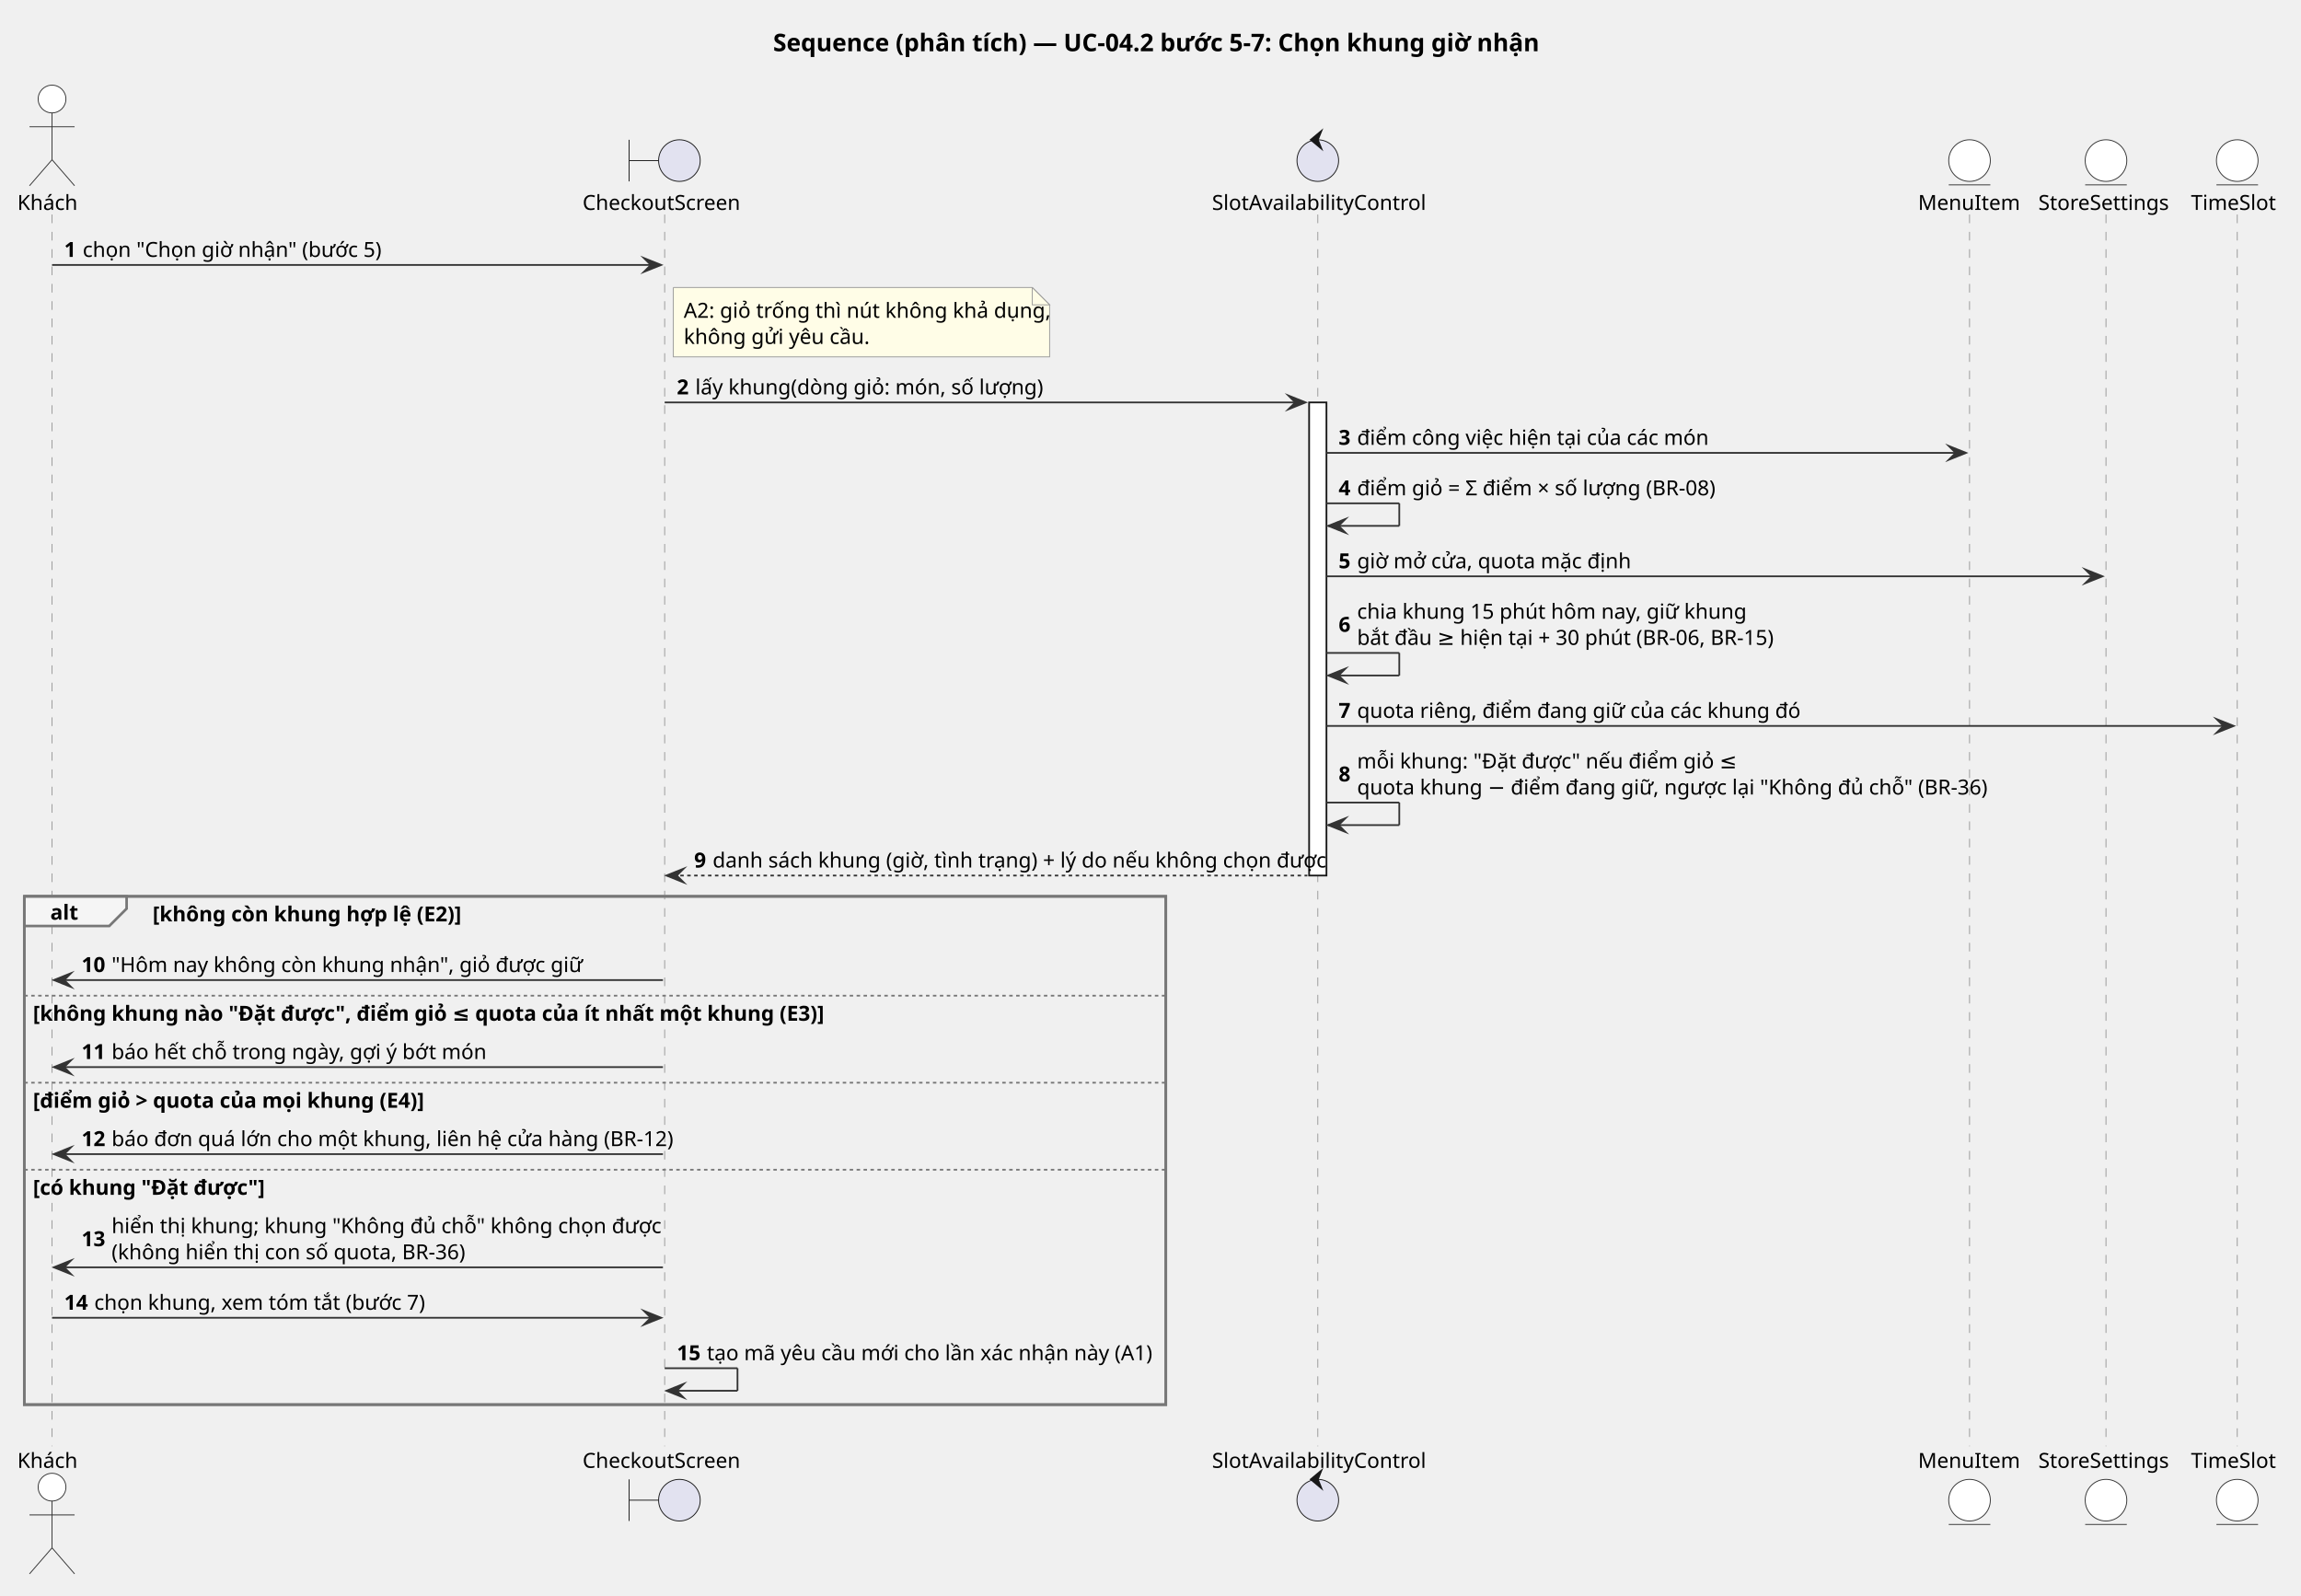
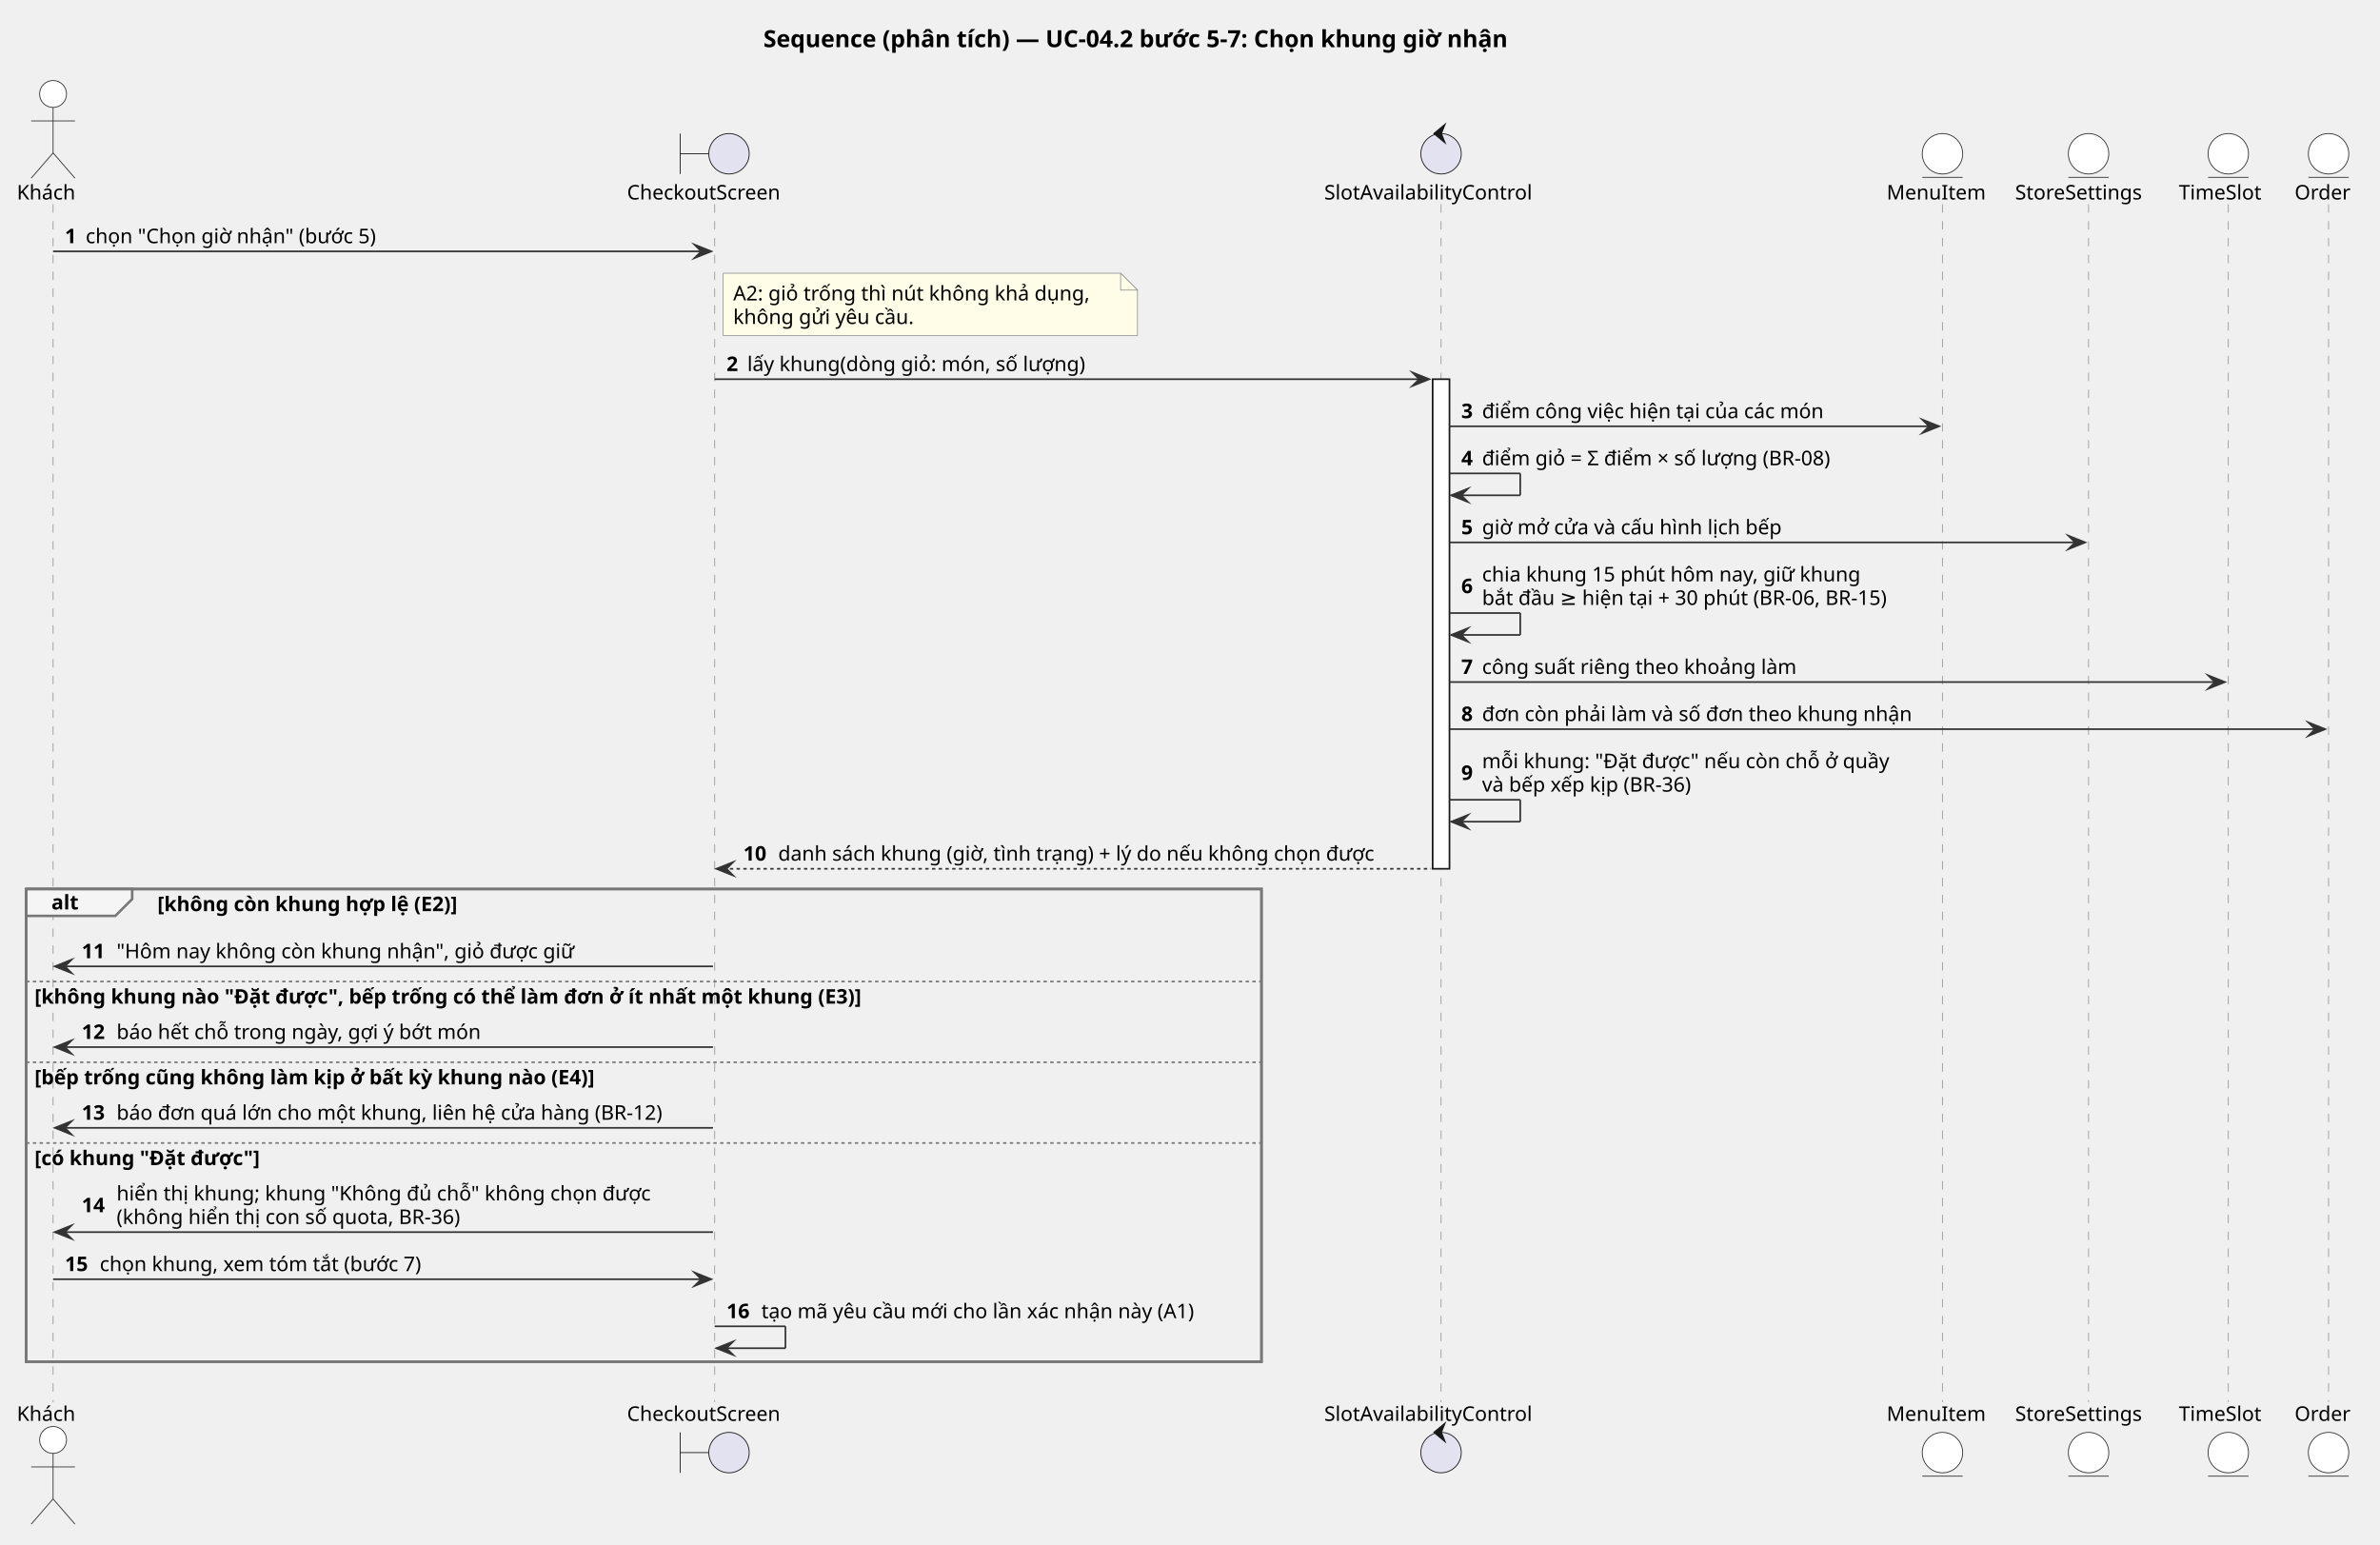
- <svg xmlns="http://www.w3.org/2000/svg" version="1.1" data-diagram-type="SEQUENCE" style="width:1327px;height:920px;background:#FFFFFF;" width="1327px" height="920px" viewBox="0 0 1327 920" zoomAndPan="magnify" preserveAspectRatio="none" contentStyleType="text/css">
+ <svg xmlns="http://www.w3.org/2000/svg" version="1.1" data-diagram-type="SEQUENCE" style="width:1413px;height:917px;background:#FFFFFF;" width="1413px" height="917px" viewBox="0 0 1413 917" zoomAndPan="magnify" preserveAspectRatio="none" contentStyleType="text/css">
  <defs />
  <g font-family="sans-serif" lengthAdjust="spacing">
    <g class="title" data-source-line="2">
-       <text x="445.863" y="29.533" fill="#000" font-size="14" textLength="434.178" font-weight="700">Sequence (phân tích) — UC-04.2 bước 5-7: Chọn khung giờ nhận</text>
+       <text x="453.231" y="27.995" fill="#000" font-size="14" textLength="505.155" font-weight="700">Sequence (phân tích) — UC-04.2 bước 5-7: Chọn khung giờ nhận</text>
    </g>
-     <rect x="14.013" y="516.922" width="658.32" height="293.125" fill="none" style="stroke:#777;stroke-width:1.5;" />
+     <rect x="15.516" y="527.828" width="733.414" height="280.656" fill="none" style="stroke:#777;stroke-width:1.5;" />
    <g>
-       <rect x="26.513" y="123.703" width="8" height="710.344" fill="#000" fill-opacity="0" />
-       <line x1="30.013" y1="123.703" x2="30.013" y2="834.047" style="stroke:#999;stroke-width:0.5;stroke-dasharray:5,5;" />
+       <rect x="28.016" y="121.266" width="8" height="711.219" fill="#000" fill-opacity="0" />
+       <line x1="31.516" y1="121.266" x2="31.516" y2="832.484" style="stroke:#999;stroke-width:0.5;stroke-dasharray:5,5;" />
    </g>
    <g>
-       <rect x="379.819" y="123.703" width="8" height="710.344" fill="#000" fill-opacity="0" />
-       <line x1="383.319" y1="123.703" x2="383.319" y2="834.047" style="stroke:#999;stroke-width:0.5;stroke-dasharray:5,5;" />
+       <rect x="420.803" y="121.266" width="8" height="711.219" fill="#000" fill-opacity="0" />
+       <line x1="424.303" y1="121.266" x2="424.303" y2="832.484" style="stroke:#999;stroke-width:0.5;stroke-dasharray:5,5;" />
    </g>
    <g>
-       <rect x="756.478" y="123.703" width="8" height="710.344" fill="#000" fill-opacity="0" />
-       <line x1="759.978" y1="123.703" x2="759.978" y2="834.047" style="stroke:#999;stroke-width:0.5;stroke-dasharray:5,5;" />
+       <rect x="852.059" y="121.266" width="8" height="711.219" fill="#000" fill-opacity="0" />
+       <line x1="855.559" y1="121.266" x2="855.559" y2="832.484" style="stroke:#999;stroke-width:0.5;stroke-dasharray:5,5;" />
    </g>
    <g>
-       <rect x="754.978" y="232.078" width="10" height="272.844" fill="#FFF" style="stroke:#181818;stroke-width:1;" />
+       <rect x="850.559" y="225.141" width="10" height="290.688" fill="#FFF" style="stroke:#181818;stroke-width:1;" />
    </g>
    <g>
-       <rect x="1132.341" y="123.703" width="8" height="710.344" fill="#000" fill-opacity="0" />
-       <line x1="1135.841" y1="123.703" x2="1135.841" y2="834.047" style="stroke:#999;stroke-width:0.5;stroke-dasharray:5,5;" />
+       <rect x="1149.74" y="121.266" width="8" height="711.219" fill="#000" fill-opacity="0" />
+       <line x1="1153.24" y1="121.266" x2="1153.24" y2="832.484" style="stroke:#999;stroke-width:0.5;stroke-dasharray:5,5;" />
    </g>
    <g>
-       <rect x="1211.039" y="123.703" width="8" height="710.344" fill="#000" fill-opacity="0" />
-       <line x1="1214.539" y1="123.703" x2="1214.539" y2="834.047" style="stroke:#999;stroke-width:0.5;stroke-dasharray:5,5;" />
+       <rect x="1236.472" y="121.266" width="8" height="711.219" fill="#000" fill-opacity="0" />
+       <line x1="1239.972" y1="121.266" x2="1239.972" y2="832.484" style="stroke:#999;stroke-width:0.5;stroke-dasharray:5,5;" />
    </g>
    <g>
-       <rect x="1286.731" y="123.703" width="8" height="710.344" fill="#000" fill-opacity="0" />
-       <line x1="1290.231" y1="123.703" x2="1290.231" y2="834.047" style="stroke:#999;stroke-width:0.5;stroke-dasharray:5,5;" />
+       <rect x="1319.438" y="121.266" width="8" height="711.219" fill="#000" fill-opacity="0" />
+       <line x1="1322.938" y1="121.266" x2="1322.938" y2="832.484" style="stroke:#999;stroke-width:0.5;stroke-dasharray:5,5;" />
    </g>
-     <text x="10" y="121.066" fill="#000" font-size="12" textLength="34.025">Khách</text>
-     <ellipse cx="30.013" cy="57.109" rx="8" ry="8" fill="#FFF" style="stroke:#333;stroke-width:0.5;" />
-     <path d="M30.013,65.109 L30.013,92.109 M17.013,73.109 L43.013,73.109 M30.013,92.109 L17.013,107.109 M30.013,92.109 L43.013,107.109" style="stroke:#333;stroke-width:0.5;" fill="none" />
-     <text x="335.961" y="121.066" fill="#000" font-size="12" textLength="88.717">CheckoutScreen</text>
-     <path d="M362.819,80.609 L362.819,104.609 M362.819,92.609 L379.819,92.609" style="stroke:#181818;stroke-width:0.5;" fill="none" />
-     <ellipse cx="391.819" cy="92.609" rx="12" ry="12" fill="#E2E2F0" style="stroke:#181818;stroke-width:0.5;" />
-     <text x="698.952" y="121.066" fill="#000" font-size="12" textLength="116.051">SlotAvailabilityControl</text>
-     <ellipse cx="759.978" cy="92.609" rx="12" ry="12" fill="#E2E2F0" style="stroke:#181818;stroke-width:0.5;" />
-     <polygon points="755.978,80.609,761.978,75.609,759.978,80.609,761.978,85.609,755.978,80.609" fill="#181818" style="stroke:#181818;stroke-width:1;stroke-linejoin:miter;stroke-miterlimit:10;" />
-     <text x="1106.163" y="121.066" fill="#000" font-size="12" textLength="53.355">MenuItem</text>
-     <ellipse cx="1135.841" cy="92.609" rx="12" ry="12" fill="#FFF" style="stroke:#333;stroke-width:0.5;" />
-     <line x1="1123.841" y1="106.609" x2="1147.841" y2="106.609" style="stroke:#333;stroke-width:0.5;" />
-     <text x="1175.519" y="121.066" fill="#000" font-size="12" textLength="72.041">StoreSettings</text>
-     <ellipse cx="1214.539" cy="92.609" rx="12" ry="12" fill="#FFF" style="stroke:#333;stroke-width:0.5;" />
-     <line x1="1202.539" y1="106.609" x2="1226.539" y2="106.609" style="stroke:#333;stroke-width:0.5;" />
-     <text x="1263.56" y="121.066" fill="#000" font-size="12" textLength="47.344">TimeSlot</text>
-     <ellipse cx="1290.231" cy="92.609" rx="12" ry="12" fill="#FFF" style="stroke:#333;stroke-width:0.5;" />
-     <line x1="1278.231" y1="106.609" x2="1302.231" y2="106.609" style="stroke:#333;stroke-width:0.5;" />
-     <text x="10" y="846.504" fill="#000" font-size="12" textLength="34.025">Khách</text>
-     <ellipse cx="30.013" cy="857.641" rx="8" ry="8" fill="#FFF" style="stroke:#333;stroke-width:0.5;" />
-     <path d="M30.013,865.641 L30.013,892.641 M17.013,873.641 L43.013,873.641 M30.013,892.641 L17.013,907.641 M30.013,892.641 L43.013,907.641" style="stroke:#333;stroke-width:0.5;" fill="none" />
-     <text x="335.961" y="846.504" fill="#000" font-size="12" textLength="88.717">CheckoutScreen</text>
-     <path d="M362.819,853.141 L362.819,877.141 M362.819,865.141 L379.819,865.141" style="stroke:#181818;stroke-width:0.5;" fill="none" />
-     <ellipse cx="391.819" cy="865.141" rx="12" ry="12" fill="#E2E2F0" style="stroke:#181818;stroke-width:0.5;" />
-     <text x="698.952" y="846.504" fill="#000" font-size="12" textLength="116.051">SlotAvailabilityControl</text>
-     <ellipse cx="759.978" cy="865.141" rx="12" ry="12" fill="#E2E2F0" style="stroke:#181818;stroke-width:0.5;" />
-     <polygon points="755.978,853.141,761.978,848.141,759.978,853.141,761.978,858.141,755.978,853.141" fill="#181818" style="stroke:#181818;stroke-width:1;stroke-linejoin:miter;stroke-miterlimit:10;" />
-     <text x="1106.163" y="846.504" fill="#000" font-size="12" textLength="53.355">MenuItem</text>
-     <ellipse cx="1135.841" cy="865.141" rx="12" ry="12" fill="#FFF" style="stroke:#333;stroke-width:0.5;" />
-     <line x1="1123.841" y1="879.141" x2="1147.841" y2="879.141" style="stroke:#333;stroke-width:0.5;" />
-     <text x="1175.519" y="846.504" fill="#000" font-size="12" textLength="72.041">StoreSettings</text>
-     <ellipse cx="1214.539" cy="865.141" rx="12" ry="12" fill="#FFF" style="stroke:#333;stroke-width:0.5;" />
-     <line x1="1202.539" y1="879.141" x2="1226.539" y2="879.141" style="stroke:#333;stroke-width:0.5;" />
-     <text x="1263.56" y="846.504" fill="#000" font-size="12" textLength="47.344">TimeSlot</text>
-     <ellipse cx="1290.231" cy="865.141" rx="12" ry="12" fill="#FFF" style="stroke:#333;stroke-width:0.5;" />
-     <line x1="1278.231" y1="879.141" x2="1302.231" y2="879.141" style="stroke:#333;stroke-width:0.5;" />
-     <polygon points="371.319,148.797,381.319,152.797,371.319,156.797,375.319,152.797" fill="#333" style="stroke:#333;stroke-width:1;stroke-linejoin:miter;stroke-miterlimit:10;" />
-     <line x1="30.013" y1="152.797" x2="377.319" y2="152.797" style="stroke:#333;stroke-width:1;" />
-     <text x="37.013" y="148.16" fill="#000" font-size="12" font-weight="700">1</text>
-     <text x="47.687" y="148.16" fill="#000" font-size="12" textLength="167.045">chọn "Chọn giờ nhận" (bước 5)</text>
-     <path d="M388.319,165.797 L388.319,205.797 L605.319,205.797 L605.319,175.797 L595.319,165.797 L388.319,165.797" style="stroke:#999;stroke-width:0.5;" fill="#FFFDE7" />
-     <path d="M595.319,165.797 L595.319,175.797 L605.319,175.797 L595.319,165.797" style="stroke:#999;stroke-width:0.5;" fill="#FFFDE7" />
-     <text x="394.319" y="183.254" fill="#000" font-size="12" textLength="196.811">A2: giỏ trống thì nút không khả dụng,</text>
-     <text x="394.319" y="198.348" fill="#000" font-size="12" textLength="102.1">không gửi yêu cầu.</text>
-     <polygon points="742.978,228.078,752.978,232.078,742.978,236.078,746.978,232.078" fill="#333" style="stroke:#333;stroke-width:1;stroke-linejoin:miter;stroke-miterlimit:10;" />
-     <line x1="383.319" y1="232.078" x2="748.978" y2="232.078" style="stroke:#333;stroke-width:1;" />
-     <text x="390.319" y="227.441" fill="#000" font-size="12" font-weight="700">2</text>
-     <text x="400.993" y="227.441" fill="#000" font-size="12" textLength="190.008">lấy khung(dòng giỏ: món, số lượng)</text>
-     <polygon points="1123.841,257.172,1133.841,261.172,1123.841,265.172,1127.841,261.172" fill="#333" style="stroke:#333;stroke-width:1;stroke-linejoin:miter;stroke-miterlimit:10;" />
-     <line x1="764.978" y1="261.172" x2="1129.841" y2="261.172" style="stroke:#333;stroke-width:1;" />
-     <text x="771.978" y="256.535" fill="#000" font-size="12" font-weight="700">3</text>
-     <text x="782.651" y="256.535" fill="#000" font-size="12" textLength="193.436">điểm công việc hiện tại của các món</text>
-     <line x1="764.978" y1="290.266" x2="806.978" y2="290.266" style="stroke:#333;stroke-width:1;" />
-     <line x1="806.978" y1="290.266" x2="806.978" y2="303.266" style="stroke:#333;stroke-width:1;" />
-     <line x1="765.978" y1="303.266" x2="806.978" y2="303.266" style="stroke:#333;stroke-width:1;" />
-     <polygon points="775.978,299.266,765.978,303.266,775.978,307.266,771.978,303.266" fill="#333" style="stroke:#333;stroke-width:1;stroke-linejoin:miter;stroke-miterlimit:10;" />
-     <text x="771.978" y="285.629" fill="#000" font-size="12" font-weight="700">4</text>
-     <text x="782.651" y="285.629" fill="#000" font-size="12" textLength="202.734">điểm giỏ = Σ điểm × số lượng (BR-08)</text>
-     <polygon points="1202.539,328.359,1212.539,332.359,1202.539,336.359,1206.539,332.359" fill="#333" style="stroke:#333;stroke-width:1;stroke-linejoin:miter;stroke-miterlimit:10;" />
-     <line x1="764.978" y1="332.359" x2="1208.539" y2="332.359" style="stroke:#333;stroke-width:1;" />
-     <text x="771.978" y="327.723" fill="#000" font-size="12" font-weight="700">5</text>
-     <text x="782.651" y="327.723" fill="#000" font-size="12" textLength="151.172">giờ mở cửa, quota mặc định</text>
-     <line x1="764.978" y1="376.547" x2="806.978" y2="376.547" style="stroke:#333;stroke-width:1;" />
-     <line x1="806.978" y1="376.547" x2="806.978" y2="389.547" style="stroke:#333;stroke-width:1;" />
-     <line x1="765.978" y1="389.547" x2="806.978" y2="389.547" style="stroke:#333;stroke-width:1;" />
-     <polygon points="775.978,385.547,765.978,389.547,775.978,393.547,771.978,389.547" fill="#333" style="stroke:#333;stroke-width:1;stroke-linejoin:miter;stroke-miterlimit:10;" />
-     <text x="771.978" y="364.363" fill="#000" font-size="12" font-weight="700">6</text>
-     <text x="782.651" y="356.816" fill="#000" font-size="12" textLength="210.844">chia khung 15 phút hôm nay, giữ khung</text>
-     <text x="782.651" y="371.91" fill="#000" font-size="12" textLength="233.338">bắt đầu ≥ hiện tại + 30 phút (BR-06, BR-15)</text>
-     <polygon points="1278.231,414.641,1288.231,418.641,1278.231,422.641,1282.231,418.641" fill="#333" style="stroke:#333;stroke-width:1;stroke-linejoin:miter;stroke-miterlimit:10;" />
-     <line x1="764.978" y1="418.641" x2="1284.231" y2="418.641" style="stroke:#333;stroke-width:1;" />
-     <text x="771.978" y="414.004" fill="#000" font-size="12" font-weight="700">7</text>
-     <text x="782.651" y="414.004" fill="#000" font-size="12" textLength="240.861">quota riêng, điểm đang giữ của các khung đó</text>
-     <line x1="764.978" y1="462.828" x2="806.978" y2="462.828" style="stroke:#333;stroke-width:1;" />
-     <line x1="806.978" y1="462.828" x2="806.978" y2="475.828" style="stroke:#333;stroke-width:1;" />
-     <line x1="765.978" y1="475.828" x2="806.978" y2="475.828" style="stroke:#333;stroke-width:1;" />
-     <polygon points="775.978,471.828,765.978,475.828,775.978,479.828,771.978,475.828" fill="#333" style="stroke:#333;stroke-width:1;stroke-linejoin:miter;stroke-miterlimit:10;" />
-     <text x="771.978" y="450.645" fill="#000" font-size="12" font-weight="700">8</text>
-     <text x="782.651" y="443.098" fill="#000" font-size="12" textLength="204.721">mỗi khung: "Đặt được" nếu điểm giỏ ≤</text>
-     <text x="782.651" y="458.191" fill="#000" font-size="12" textLength="346.189">quota khung − điểm đang giữ, ngược lại "Không đủ chỗ" (BR-36)</text>
-     <polygon points="394.319,500.922,384.319,504.922,394.319,508.922,390.319,504.922" fill="#333" style="stroke:#333;stroke-width:1;stroke-linejoin:miter;stroke-miterlimit:10;" />
-     <line x1="388.319" y1="504.922" x2="753.978" y2="504.922" style="stroke:#333;stroke-width:1;stroke-dasharray:2,2;" />
-     <text x="400.319" y="500.285" fill="#000" font-size="12" font-weight="700">9</text>
-     <text x="410.993" y="500.285" fill="#000" font-size="12" textLength="336.984">danh sách khung (giờ, tình trạng) + lý do nếu không chọn được</text>
-     <path d="M14.013,516.922 L73.017,516.922 L73.017,524.016 L63.017,534.016 L14.013,534.016 L14.013,516.922" style="stroke:#777;stroke-width:1.5;" fill="#F5F5F5" />
-     <rect x="14.013" y="516.922" width="658.32" height="293.125" fill="none" style="stroke:#777;stroke-width:1.5;" />
-     <text x="29.013" y="530.379" fill="#000" font-size="12" textLength="14.004" font-weight="700">alt</text>
-     <text x="88.017" y="531.379" fill="#000" font-size="12" textLength="173.854" font-weight="700">[không còn khung hợp lệ (E2)]</text>
-     <polygon points="41.013,561.203,31.013,565.203,41.013,569.203,37.013,565.203" fill="#333" style="stroke:#333;stroke-width:1;stroke-linejoin:miter;stroke-miterlimit:10;" />
-     <line x1="35.013" y1="565.203" x2="382.319" y2="565.203" style="stroke:#333;stroke-width:1;" />
-     <text x="47.013" y="560.566" fill="#000" font-size="12" textLength="13.348" font-weight="700">10</text>
-     <text x="64.36" y="560.566" fill="#000" font-size="12" textLength="256.605">"Hôm nay không còn khung nhận", giỏ được giữ</text>
-     <line x1="14.013" y1="574.203" x2="672.333" y2="574.203" style="stroke:#777;stroke-width:1;stroke-dasharray:2,2;" />
-     <text x="19.013" y="588.66" fill="#000" font-size="12" textLength="434.502" font-weight="700">[không khung nào "Đặt được", điểm giỏ ≤ quota của ít nhất một khung (E3)]</text>
-     <polygon points="41.013,611.391,31.013,615.391,41.013,619.391,37.013,615.391" fill="#333" style="stroke:#333;stroke-width:1;stroke-linejoin:miter;stroke-miterlimit:10;" />
-     <line x1="35.013" y1="615.391" x2="382.319" y2="615.391" style="stroke:#333;stroke-width:1;" />
-     <text x="47.013" y="610.754" fill="#000" font-size="12" textLength="13.348" font-weight="700">11</text>
-     <text x="64.36" y="610.754" fill="#000" font-size="12" textLength="203.859">báo hết chỗ trong ngày, gợi ý bớt món</text>
-     <line x1="14.013" y1="624.391" x2="672.333" y2="624.391" style="stroke:#777;stroke-width:1;stroke-dasharray:2,2;" />
-     <text x="19.013" y="638.848" fill="#000" font-size="12" textLength="217.676" font-weight="700">[điểm giỏ &gt; quota của mọi khung (E4)]</text>
-     <polygon points="41.013,661.578,31.013,665.578,41.013,669.578,37.013,665.578" fill="#333" style="stroke:#333;stroke-width:1;stroke-linejoin:miter;stroke-miterlimit:10;" />
-     <line x1="35.013" y1="665.578" x2="382.319" y2="665.578" style="stroke:#333;stroke-width:1;" />
-     <text x="47.013" y="660.941" fill="#000" font-size="12" textLength="13.348" font-weight="700">12</text>
-     <text x="64.36" y="660.941" fill="#000" font-size="12" textLength="311.959">báo đơn quá lớn cho một khung, liên hệ cửa hàng (BR-12)</text>
-     <line x1="14.013" y1="674.578" x2="672.333" y2="674.578" style="stroke:#777;stroke-width:1;stroke-dasharray:2,2;" />
-     <text x="19.013" y="689.035" fill="#000" font-size="12" textLength="129.932" font-weight="700">[có khung "Đặt được"]</text>
-     <polygon points="41.013,726.859,31.013,730.859,41.013,734.859,37.013,730.859" fill="#333" style="stroke:#333;stroke-width:1;stroke-linejoin:miter;stroke-miterlimit:10;" />
-     <line x1="35.013" y1="730.859" x2="382.319" y2="730.859" style="stroke:#333;stroke-width:1;" />
-     <text x="47.013" y="718.676" fill="#000" font-size="12" textLength="13.348" font-weight="700">13</text>
-     <text x="64.36" y="711.129" fill="#000" font-size="12" textLength="297.299">hiển thị khung; khung "Không đủ chỗ" không chọn được</text>
-     <text x="64.36" y="726.223" fill="#000" font-size="12" textLength="195.451">(không hiển thị con số quota, BR-36)</text>
-     <polygon points="371.319,755.953,381.319,759.953,371.319,763.953,375.319,759.953" fill="#333" style="stroke:#333;stroke-width:1;stroke-linejoin:miter;stroke-miterlimit:10;" />
-     <line x1="30.013" y1="759.953" x2="377.319" y2="759.953" style="stroke:#333;stroke-width:1;" />
-     <text x="37.013" y="755.316" fill="#000" font-size="12" textLength="13.348" font-weight="700">14</text>
-     <text x="54.36" y="755.316" fill="#000" font-size="12" textLength="181.313">chọn khung, xem tóm tắt (bước 7)</text>
-     <line x1="383.319" y1="789.047" x2="425.319" y2="789.047" style="stroke:#333;stroke-width:1;" />
-     <line x1="425.319" y1="789.047" x2="425.319" y2="802.047" style="stroke:#333;stroke-width:1;" />
-     <line x1="384.319" y1="802.047" x2="425.319" y2="802.047" style="stroke:#333;stroke-width:1;" />
-     <polygon points="394.319,798.047,384.319,802.047,394.319,806.047,390.319,802.047" fill="#333" style="stroke:#333;stroke-width:1;stroke-linejoin:miter;stroke-miterlimit:10;" />
-     <text x="390.319" y="784.41" fill="#000" font-size="12" textLength="13.348" font-weight="700">15</text>
-     <text x="407.667" y="784.41" fill="#000" font-size="12" textLength="248.666">tạo mã yêu cầu mới cho lần xác nhận này (A1)</text>
+     <g>
+       <rect x="1378.962" y="121.266" width="8" height="711.219" fill="#000" fill-opacity="0" />
+       <line x1="1382.462" y1="121.266" x2="1382.462" y2="832.484" style="stroke:#999;stroke-width:0.5;stroke-dasharray:5,5;" />
+     </g>
+     <text x="10" y="118.436" fill="#000" font-size="12" textLength="37.031">Khách</text>
+     <ellipse cx="31.516" cy="55.797" rx="8" ry="8" fill="#FFF" style="stroke:#333;stroke-width:0.5;" />
+     <path d="M31.516,63.797 L31.516,90.797 M18.516,71.797 L44.516,71.797 M31.516,90.797 L18.516,105.797 M31.516,90.797 L44.516,105.797" style="stroke:#333;stroke-width:0.5;" fill="none" />
+     <text x="372.26" y="118.436" fill="#000" font-size="12" textLength="98.086">CheckoutScreen</text>
+     <path d="M403.803,79.297 L403.803,103.297 M403.803,91.297 L420.803,91.297" style="stroke:#181818;stroke-width:0.5;" fill="none" />
+     <ellipse cx="432.803" cy="91.297" rx="12" ry="12" fill="#E2E2F0" style="stroke:#181818;stroke-width:0.5;" />
+     <text x="786.184" y="118.436" fill="#000" font-size="12" textLength="132.75">SlotAvailabilityControl</text>
+     <ellipse cx="855.559" cy="91.297" rx="12" ry="12" fill="#E2E2F0" style="stroke:#181818;stroke-width:0.5;" />
+     <polygon points="851.559,79.297,857.559,74.297,855.559,79.297,857.559,84.297,851.559,79.297" fill="#181818" style="stroke:#181818;stroke-width:1;stroke-linejoin:miter;stroke-miterlimit:10;" />
+     <text x="1120.108" y="118.436" fill="#000" font-size="12" textLength="60.264">MenuItem</text>
+     <ellipse cx="1153.24" cy="91.297" rx="12" ry="12" fill="#FFF" style="stroke:#333;stroke-width:0.5;" />
+     <line x1="1141.24" y1="105.297" x2="1165.24" y2="105.297" style="stroke:#333;stroke-width:0.5;" />
+     <text x="1196.372" y="118.436" fill="#000" font-size="12" textLength="81.199">StoreSettings</text>
+     <ellipse cx="1239.972" cy="91.297" rx="12" ry="12" fill="#FFF" style="stroke:#333;stroke-width:0.5;" />
+     <line x1="1227.972" y1="105.297" x2="1251.972" y2="105.297" style="stroke:#333;stroke-width:0.5;" />
+     <text x="1293.571" y="118.436" fill="#000" font-size="12" textLength="52.734">TimeSlot</text>
+     <ellipse cx="1322.938" cy="91.297" rx="12" ry="12" fill="#FFF" style="stroke:#333;stroke-width:0.5;" />
+     <line x1="1310.938" y1="105.297" x2="1334.938" y2="105.297" style="stroke:#333;stroke-width:0.5;" />
+     <text x="1362.306" y="118.436" fill="#000" font-size="12" textLength="34.313">Order</text>
+     <ellipse cx="1382.462" cy="91.297" rx="12" ry="12" fill="#FFF" style="stroke:#333;stroke-width:0.5;" />
+     <line x1="1370.462" y1="105.297" x2="1394.462" y2="105.297" style="stroke:#333;stroke-width:0.5;" />
+     <text x="10" y="843.623" fill="#000" font-size="12" textLength="37.031">Khách</text>
+     <ellipse cx="31.516" cy="854.953" rx="8" ry="8" fill="#FFF" style="stroke:#333;stroke-width:0.5;" />
+     <path d="M31.516,862.953 L31.516,889.953 M18.516,870.953 L44.516,870.953 M31.516,889.953 L18.516,904.953 M31.516,889.953 L44.516,904.953" style="stroke:#333;stroke-width:0.5;" fill="none" />
+     <text x="372.26" y="843.623" fill="#000" font-size="12" textLength="98.086">CheckoutScreen</text>
+     <path d="M403.803,850.453 L403.803,874.453 M403.803,862.453 L420.803,862.453" style="stroke:#181818;stroke-width:0.5;" fill="none" />
+     <ellipse cx="432.803" cy="862.453" rx="12" ry="12" fill="#E2E2F0" style="stroke:#181818;stroke-width:0.5;" />
+     <text x="786.184" y="843.623" fill="#000" font-size="12" textLength="132.75">SlotAvailabilityControl</text>
+     <ellipse cx="855.559" cy="862.453" rx="12" ry="12" fill="#E2E2F0" style="stroke:#181818;stroke-width:0.5;" />
+     <polygon points="851.559,850.453,857.559,845.453,855.559,850.453,857.559,855.453,851.559,850.453" fill="#181818" style="stroke:#181818;stroke-width:1;stroke-linejoin:miter;stroke-miterlimit:10;" />
+     <text x="1120.108" y="843.623" fill="#000" font-size="12" textLength="60.264">MenuItem</text>
+     <ellipse cx="1153.24" cy="862.453" rx="12" ry="12" fill="#FFF" style="stroke:#333;stroke-width:0.5;" />
+     <line x1="1141.24" y1="876.453" x2="1165.24" y2="876.453" style="stroke:#333;stroke-width:0.5;" />
+     <text x="1196.372" y="843.623" fill="#000" font-size="12" textLength="81.199">StoreSettings</text>
+     <ellipse cx="1239.972" cy="862.453" rx="12" ry="12" fill="#FFF" style="stroke:#333;stroke-width:0.5;" />
+     <line x1="1227.972" y1="876.453" x2="1251.972" y2="876.453" style="stroke:#333;stroke-width:0.5;" />
+     <text x="1293.571" y="843.623" fill="#000" font-size="12" textLength="52.734">TimeSlot</text>
+     <ellipse cx="1322.938" cy="862.453" rx="12" ry="12" fill="#FFF" style="stroke:#333;stroke-width:0.5;" />
+     <line x1="1310.938" y1="876.453" x2="1334.938" y2="876.453" style="stroke:#333;stroke-width:0.5;" />
+     <text x="1362.306" y="843.623" fill="#000" font-size="12" textLength="34.313">Order</text>
+     <ellipse cx="1382.462" cy="862.453" rx="12" ry="12" fill="#FFF" style="stroke:#333;stroke-width:0.5;" />
+     <line x1="1370.462" y1="876.453" x2="1394.462" y2="876.453" style="stroke:#333;stroke-width:0.5;" />
+     <polygon points="412.303,145.234,422.303,149.234,412.303,153.234,416.303,149.234" fill="#333" style="stroke:#333;stroke-width:1;stroke-linejoin:miter;stroke-miterlimit:10;" />
+     <line x1="31.516" y1="149.234" x2="418.303" y2="149.234" style="stroke:#333;stroke-width:1;" />
+     <text x="38.516" y="144.404" fill="#000" font-size="12" font-weight="700">1</text>
+     <text x="50.865" y="144.404" fill="#000" font-size="12" textLength="184.816">chọn "Chọn giờ nhận" (bước 5)</text>
+     <path d="M429.303,162.234 L429.303,199.234 L675.303,199.234 L675.303,172.234 L665.303,162.234 L429.303,162.234" style="stroke:#999;stroke-width:0.5;" fill="#FFFDE7" />
+     <path d="M665.303,162.234 L665.303,172.234 L675.303,172.234 L665.303,162.234" style="stroke:#999;stroke-width:0.5;" fill="#FFFDE7" />
+     <text x="435.303" y="178.373" fill="#000" font-size="12" textLength="225.932">A2: giỏ trống thì nút không khả dụng,</text>
+     <text x="435.303" y="192.342" fill="#000" font-size="12" textLength="114.58">không gửi yêu cầu.</text>
+     <polygon points="838.559,221.141,848.559,225.141,838.559,229.141,842.559,225.141" fill="#333" style="stroke:#333;stroke-width:1;stroke-linejoin:miter;stroke-miterlimit:10;" />
+     <line x1="424.303" y1="225.141" x2="844.559" y2="225.141" style="stroke:#333;stroke-width:1;" />
+     <text x="431.303" y="220.311" fill="#000" font-size="12" font-weight="700">2</text>
+     <text x="443.652" y="220.311" fill="#000" font-size="12" textLength="213.674">lấy khung(dòng giỏ: món, số lượng)</text>
+     <polygon points="1141.24,249.109,1151.24,253.109,1141.24,257.109,1145.24,253.109" fill="#333" style="stroke:#333;stroke-width:1;stroke-linejoin:miter;stroke-miterlimit:10;" />
+     <line x1="860.559" y1="253.109" x2="1147.24" y2="253.109" style="stroke:#333;stroke-width:1;" />
+     <text x="867.559" y="248.279" fill="#000" font-size="12" font-weight="700">3</text>
+     <text x="879.908" y="248.279" fill="#000" font-size="12" textLength="220.365">điểm công việc hiện tại của các món</text>
+     <line x1="860.559" y1="281.078" x2="902.559" y2="281.078" style="stroke:#333;stroke-width:1;" />
+     <line x1="902.559" y1="281.078" x2="902.559" y2="294.078" style="stroke:#333;stroke-width:1;" />
+     <line x1="861.559" y1="294.078" x2="902.559" y2="294.078" style="stroke:#333;stroke-width:1;" />
+     <polygon points="871.559,290.078,861.559,294.078,871.559,298.078,867.559,294.078" fill="#333" style="stroke:#333;stroke-width:1;stroke-linejoin:miter;stroke-miterlimit:10;" />
+     <text x="867.559" y="276.248" fill="#000" font-size="12" font-weight="700">4</text>
+     <text x="879.908" y="276.248" fill="#000" font-size="12" textLength="229.178">điểm giỏ = Σ điểm × số lượng (BR-08)</text>
+     <polygon points="1227.972,318.047,1237.972,322.047,1227.972,326.047,1231.972,322.047" fill="#333" style="stroke:#333;stroke-width:1;stroke-linejoin:miter;stroke-miterlimit:10;" />
+     <line x1="860.559" y1="322.047" x2="1233.972" y2="322.047" style="stroke:#333;stroke-width:1;" />
+     <text x="867.559" y="317.217" fill="#000" font-size="12" font-weight="700">5</text>
+     <text x="879.908" y="317.217" fill="#000" font-size="12" textLength="191.232">giờ mở cửa và cấu hình lịch bếp</text>
+     <line x1="860.559" y1="363.984" x2="902.559" y2="363.984" style="stroke:#333;stroke-width:1;" />
+     <line x1="902.559" y1="363.984" x2="902.559" y2="376.984" style="stroke:#333;stroke-width:1;" />
+     <line x1="861.559" y1="376.984" x2="902.559" y2="376.984" style="stroke:#333;stroke-width:1;" />
+     <polygon points="871.559,372.984,861.559,376.984,871.559,380.984,867.559,376.984" fill="#333" style="stroke:#333;stroke-width:1;stroke-linejoin:miter;stroke-miterlimit:10;" />
+     <text x="867.559" y="352.17" fill="#000" font-size="12" font-weight="700">6</text>
+     <text x="879.908" y="345.186" fill="#000" font-size="12" textLength="240.229">chia khung 15 phút hôm nay, giữ khung</text>
+     <text x="879.908" y="359.154" fill="#000" font-size="12" textLength="266.332">bắt đầu ≥ hiện tại + 30 phút (BR-06, BR-15)</text>
+     <polygon points="1310.938,400.953,1320.938,404.953,1310.938,408.953,1314.938,404.953" fill="#333" style="stroke:#333;stroke-width:1;stroke-linejoin:miter;stroke-miterlimit:10;" />
+     <line x1="860.559" y1="404.953" x2="1316.938" y2="404.953" style="stroke:#333;stroke-width:1;" />
+     <text x="867.559" y="400.123" fill="#000" font-size="12" font-weight="700">7</text>
+     <text x="879.908" y="400.123" fill="#000" font-size="12" textLength="198.908">công suất riêng theo khoảng làm</text>
+     <polygon points="1370.462,428.922,1380.462,432.922,1370.462,436.922,1374.462,432.922" fill="#333" style="stroke:#333;stroke-width:1;stroke-linejoin:miter;stroke-miterlimit:10;" />
+     <line x1="860.559" y1="432.922" x2="1376.462" y2="432.922" style="stroke:#333;stroke-width:1;" />
+     <text x="867.559" y="428.092" fill="#000" font-size="12" font-weight="700">8</text>
+     <text x="879.908" y="428.092" fill="#000" font-size="12" textLength="271.928">đơn còn phải làm và số đơn theo khung nhận</text>
+     <line x1="860.559" y1="474.859" x2="902.559" y2="474.859" style="stroke:#333;stroke-width:1;" />
+     <line x1="902.559" y1="474.859" x2="902.559" y2="487.859" style="stroke:#333;stroke-width:1;" />
+     <line x1="861.559" y1="487.859" x2="902.559" y2="487.859" style="stroke:#333;stroke-width:1;" />
+     <polygon points="871.559,483.859,861.559,487.859,871.559,491.859,867.559,487.859" fill="#333" style="stroke:#333;stroke-width:1;stroke-linejoin:miter;stroke-miterlimit:10;" />
+     <text x="867.559" y="463.045" fill="#000" font-size="12" font-weight="700">9</text>
+     <text x="879.908" y="456.061" fill="#000" font-size="12" textLength="258.568">mỗi khung: "Đặt được" nếu còn chỗ ở quầy</text>
+     <text x="879.908" y="470.029" fill="#000" font-size="12" textLength="137.865">và bếp xếp kịp (BR-36)</text>
+     <polygon points="435.303,511.828,425.303,515.828,435.303,519.828,431.303,515.828" fill="#333" style="stroke:#333;stroke-width:1;stroke-linejoin:miter;stroke-miterlimit:10;" />
+     <line x1="429.303" y1="515.828" x2="849.559" y2="515.828" style="stroke:#333;stroke-width:1;stroke-dasharray:2,2;" />
+     <text x="441.303" y="510.998" fill="#000" font-size="12" textLength="16.699" font-weight="700">10</text>
+     <text x="462.002" y="510.998" fill="#000" font-size="12" textLength="381.557">danh sách khung (giờ, tình trạng) + lý do nếu không chọn được</text>
+     <path d="M15.516,527.828 L78.463,527.828 L78.463,533.797 L68.463,543.797 L15.516,543.797 L15.516,527.828" style="stroke:#777;stroke-width:1.5;" fill="#F5F5F5" />
+     <rect x="15.516" y="527.828" width="733.414" height="280.656" fill="none" style="stroke:#777;stroke-width:1.5;" />
+     <text x="30.516" y="539.967" fill="#000" font-size="12" textLength="17.947" font-weight="700">alt</text>
+     <text x="93.463" y="540.967" fill="#000" font-size="12" textLength="205.002" font-weight="700">[không còn khung hợp lệ (E2)]</text>
+     <polygon points="42.516,569.766,32.516,573.766,42.516,577.766,38.516,573.766" fill="#333" style="stroke:#333;stroke-width:1;stroke-linejoin:miter;stroke-miterlimit:10;" />
+     <line x1="36.516" y1="573.766" x2="423.303" y2="573.766" style="stroke:#333;stroke-width:1;" />
+     <text x="48.516" y="568.936" fill="#000" font-size="12" textLength="16.699" font-weight="700">11</text>
+     <text x="69.215" y="568.936" fill="#000" font-size="12" textLength="287.713">"Hôm nay không còn khung nhận", giỏ được giữ</text>
+     <line x1="15.516" y1="582.766" x2="748.93" y2="582.766" style="stroke:#777;stroke-width:1;stroke-dasharray:2,2;" />
+     <text x="20.516" y="595.904" fill="#000" font-size="12" textLength="555.668" font-weight="700">[không khung nào "Đặt được", bếp trống có thể làm đơn ở ít nhất một khung (E3)]</text>
+     <polygon points="42.516,617.703,32.516,621.703,42.516,625.703,38.516,621.703" fill="#333" style="stroke:#333;stroke-width:1;stroke-linejoin:miter;stroke-miterlimit:10;" />
+     <line x1="36.516" y1="621.703" x2="423.303" y2="621.703" style="stroke:#333;stroke-width:1;" />
+     <text x="48.516" y="616.873" fill="#000" font-size="12" textLength="16.699" font-weight="700">12</text>
+     <text x="69.215" y="616.873" fill="#000" font-size="12" textLength="231.457">báo hết chỗ trong ngày, gợi ý bớt món</text>
+     <line x1="15.516" y1="630.703" x2="748.93" y2="630.703" style="stroke:#777;stroke-width:1;stroke-dasharray:2,2;" />
+     <text x="20.516" y="643.842" fill="#000" font-size="12" textLength="380.432" font-weight="700">[bếp trống cũng không làm kịp ở bất kỳ khung nào (E4)]</text>
+     <polygon points="42.516,665.641,32.516,669.641,42.516,673.641,38.516,669.641" fill="#333" style="stroke:#333;stroke-width:1;stroke-linejoin:miter;stroke-miterlimit:10;" />
+     <line x1="36.516" y1="669.641" x2="423.303" y2="669.641" style="stroke:#333;stroke-width:1;" />
+     <text x="48.516" y="664.811" fill="#000" font-size="12" textLength="16.699" font-weight="700">13</text>
+     <text x="69.215" y="664.811" fill="#000" font-size="12" textLength="348.088">báo đơn quá lớn cho một khung, liên hệ cửa hàng (BR-12)</text>
+     <line x1="15.516" y1="678.641" x2="748.93" y2="678.641" style="stroke:#777;stroke-width:1;stroke-dasharray:2,2;" />
+     <text x="20.516" y="691.779" fill="#000" font-size="12" textLength="149.941" font-weight="700">[có khung "Đặt được"]</text>
+     <polygon points="42.516,727.547,32.516,731.547,42.516,735.547,38.516,731.547" fill="#333" style="stroke:#333;stroke-width:1;stroke-linejoin:miter;stroke-miterlimit:10;" />
+     <line x1="36.516" y1="731.547" x2="423.303" y2="731.547" style="stroke:#333;stroke-width:1;" />
+     <text x="48.516" y="719.732" fill="#000" font-size="12" textLength="16.699" font-weight="700">14</text>
+     <text x="69.215" y="712.748" fill="#000" font-size="12" textLength="335.988">hiển thị khung; khung "Không đủ chỗ" không chọn được</text>
+     <text x="69.215" y="726.717" fill="#000" font-size="12" textLength="220.688">(không hiển thị con số quota, BR-36)</text>
+     <polygon points="412.303,755.516,422.303,759.516,412.303,763.516,416.303,759.516" fill="#333" style="stroke:#333;stroke-width:1;stroke-linejoin:miter;stroke-miterlimit:10;" />
+     <line x1="31.516" y1="759.516" x2="418.303" y2="759.516" style="stroke:#333;stroke-width:1;" />
+     <text x="38.516" y="754.686" fill="#000" font-size="12" textLength="16.699" font-weight="700">15</text>
+     <text x="59.215" y="754.686" fill="#000" font-size="12" textLength="206.068">chọn khung, xem tóm tắt (bước 7)</text>
+     <line x1="424.303" y1="787.484" x2="466.303" y2="787.484" style="stroke:#333;stroke-width:1;" />
+     <line x1="466.303" y1="787.484" x2="466.303" y2="800.484" style="stroke:#333;stroke-width:1;" />
+     <line x1="425.303" y1="800.484" x2="466.303" y2="800.484" style="stroke:#333;stroke-width:1;" />
+     <polygon points="435.303,796.484,425.303,800.484,435.303,804.484,431.303,800.484" fill="#333" style="stroke:#333;stroke-width:1;stroke-linejoin:miter;stroke-miterlimit:10;" />
+     <text x="431.303" y="782.654" fill="#000" font-size="12" textLength="16.699" font-weight="700">16</text>
+     <text x="452.002" y="782.654" fill="#000" font-size="12" textLength="280.928">tạo mã yêu cầu mới cho lần xác nhận này (A1)</text>
  </g>
</svg>
